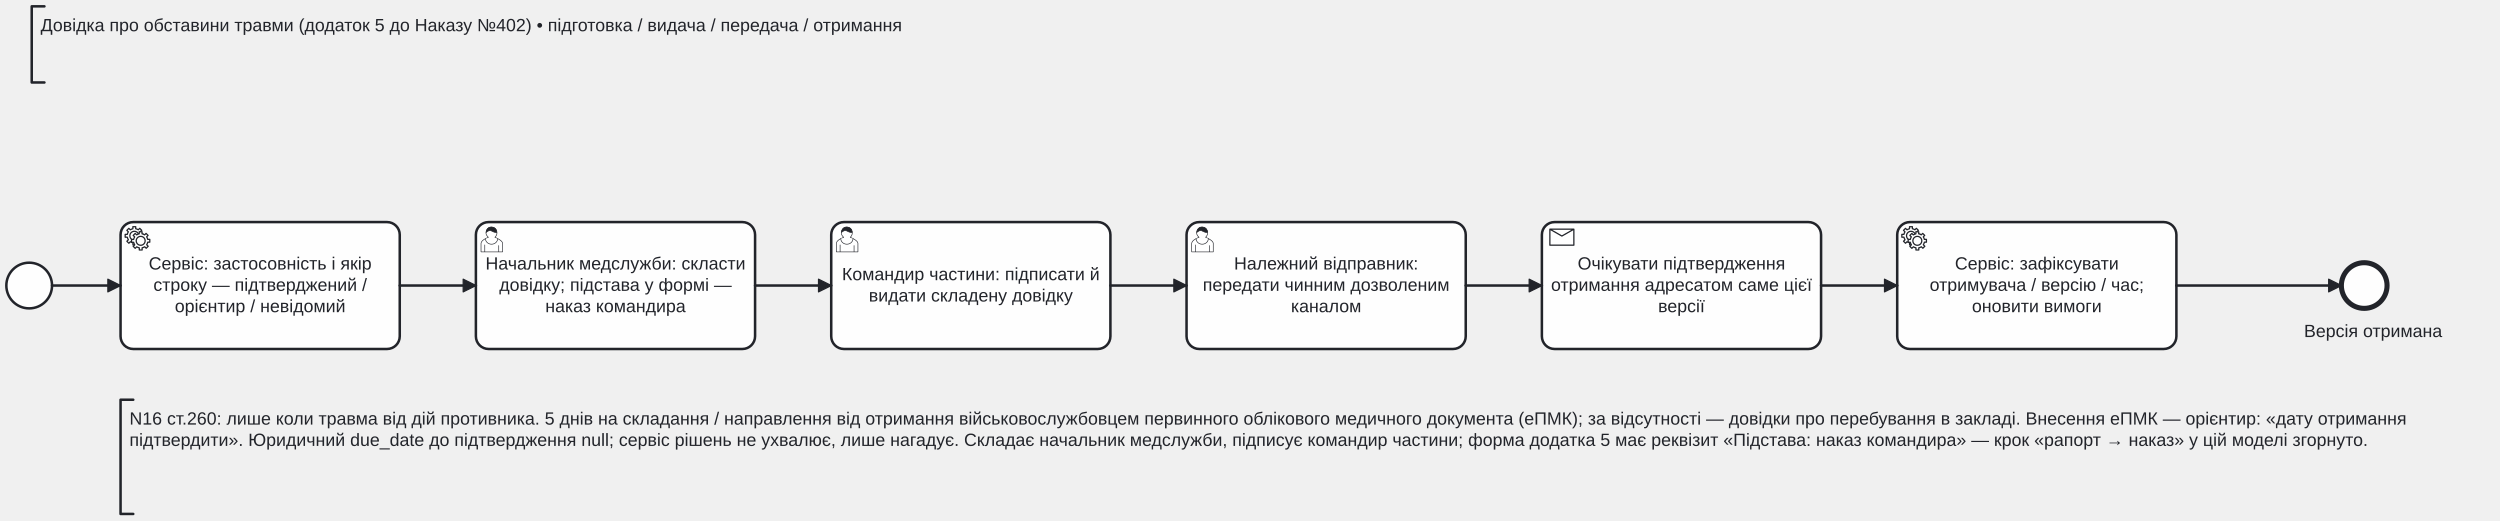
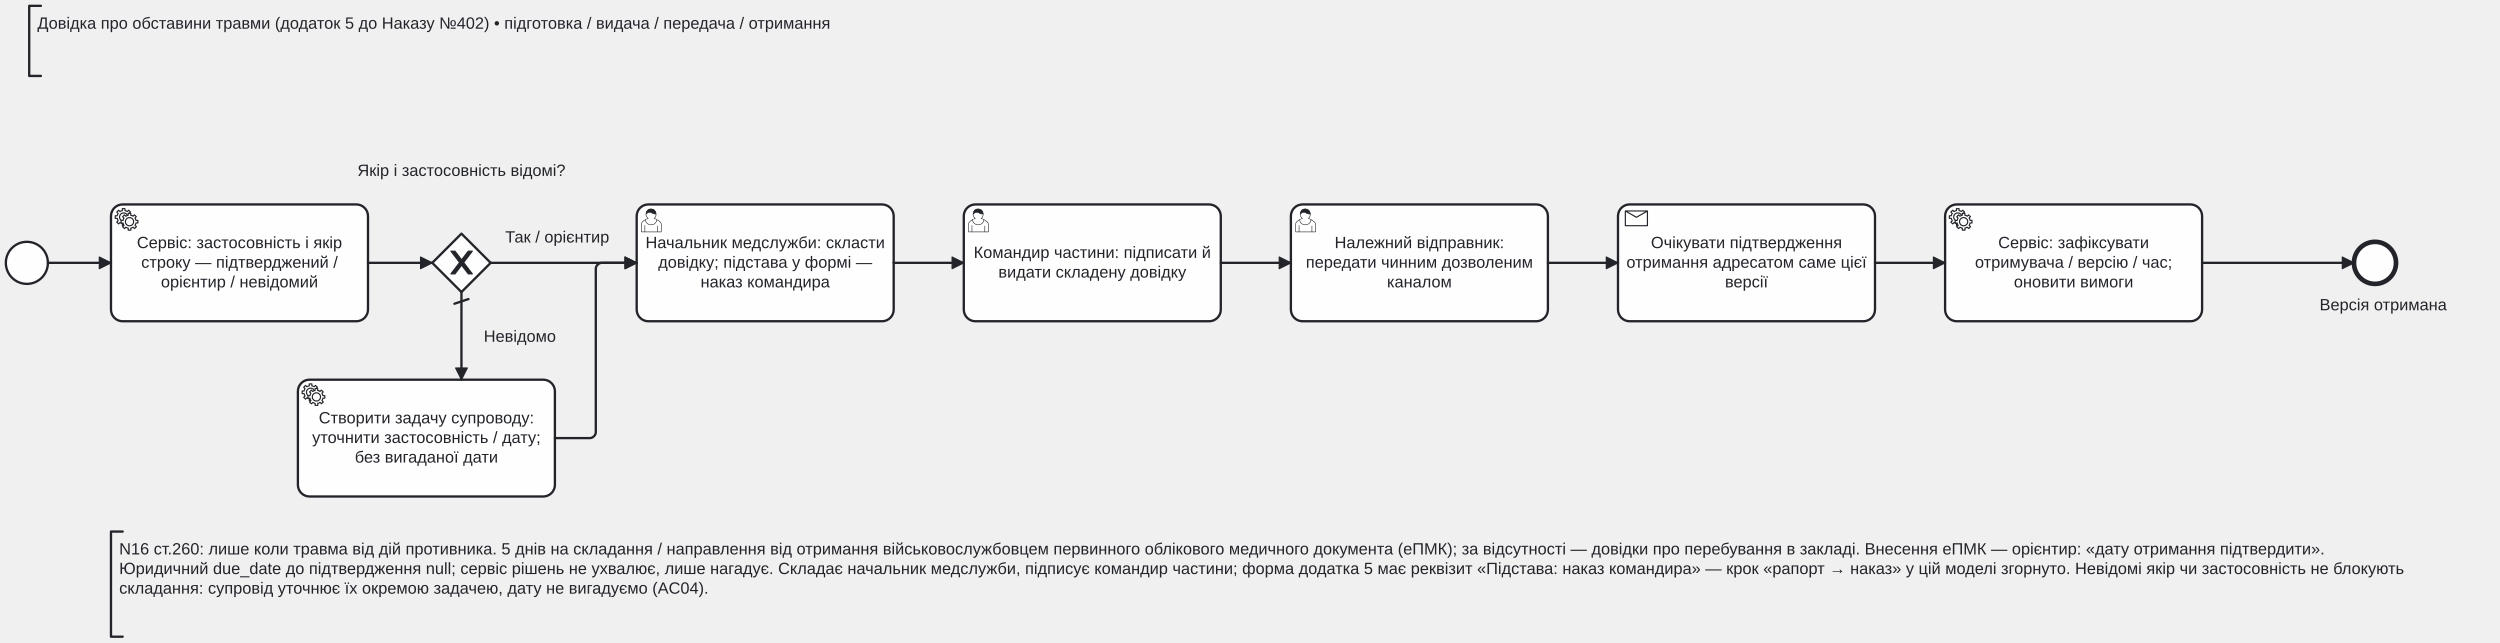
- <svg xmlns="http://www.w3.org/2000/svg" width="1970" height="410" viewBox="55 -5 1970 410" version="1.1">
+ <svg xmlns="http://www.w3.org/2000/svg" width="2140" height="550" viewBox="55 -5 2140 550" version="1.1">
  <g class="djs-group">
    <g class="djs-element djs-shape" data-element-id="Cert_Start" transform="matrix(1 0 0 1 60 202)" style="display: block;">
      <g class="djs-visual">
        <circle cx="18" cy="18" r="18" style="stroke-linecap: round; stroke-linejoin: round; stroke: rgb(34, 36, 42); stroke-width: 2px; fill: white; fill-opacity: 0.95;" />
      </g>
      <rect class="djs-hit djs-hit-all" x="0" y="0" width="36" height="36" style="fill: none; stroke-opacity: 0; stroke: white; stroke-width: 15px;" />
    </g>
  </g>
  <g class="djs-group">
    <g class="djs-element djs-shape" data-element-id="Cert_Anchor" transform="matrix(1 0 0 1 150 170)" style="display: block;">
      <g class="djs-visual">
        <rect x="0" y="0" width="220" height="100" rx="10" ry="10" style="stroke-linecap: round; stroke-linejoin: round; stroke: rgb(34, 36, 42); stroke-width: 2px; fill: white; fill-opacity: 0.95;" />
        <text lineHeight="1.2" class="djs-label" style="font-family: Arial; font-size: 14px; font-weight: normal; fill: rgb(34, 36, 42);">
          <tspan x="22.162" y="37.4">Сервіс: застосовність і якір </tspan>
          <tspan x="25.839" y="54.2">строку — підтверджений / </tspan>
          <tspan x="42.734" y="71">орієнтир / невідомий</tspan>
        </text>
        <circle cx="5" cy="5" r="5" transform="translate(6, 6)" style="stroke-linecap: round; stroke-linejoin: round; stroke: none; stroke-width: 2px; fill: white;" />
        <path d="m 12,18 v -1.713 c 0.352,-0.07 0.704,-0.178 1.048,-0.321 0.344,-0.145 0.666,-0.321 0.966,-0.521 l 1.194,1.18 1.567,-1.577 -1.195,-1.18 c 0.403,-0.614 0.683,-1.299 0.825,-2.018 l 1.622,-0.01 v -2.22 l -1.637,0.01 c -0.073,-0.352 -0.178,-0.7 -0.324,-1.044 -0.145,-0.344 -0.321,-0.664 -0.523,-0.962 l 1.131,-1.136 -1.583,-1.563 -1.13,1.136 c -0.614,-0.401 -1.303,-0.681 -2.023,-0.822 l 0.009,-1.619 h -2.241 l 0.004,1.631 c -0.354,0.074 -0.705,0.18 -1.05,0.324 -0.344,0.144 -0.665,0.321 -0.964,0.52 l -1.17,-1.158 -1.567,1.579 1.168,1.157 c -0.403,0.613 -0.683,1.298 -0.825,2.017 l -1.659,0.003 v 2.222 l 1.672,-0.006 c 0.073,0.351 0.18,0.702 0.324,1.045 0.145,0.344 0.321,0.664 0.523,0.961 l -1.199,1.197 1.584,1.56 1.196,-1.193 c 0.614,0.403 1.303,0.682 2.023,0.823 l 7.19e-4,1.699 h 2.227 z m 0.221,-3.996 c -1.789,0.75 -3.858,-0.093 -4.61,-1.874 -0.752,-1.783 0.091,-3.846 1.88,-4.596 1.788,-0.749 3.857,0.093 4.609,1.874 0.752,1.782 -0.091,3.846 -1.88,4.596 z" style="fill: white; stroke-linecap: round; stroke-linejoin: round; stroke: rgb(34, 36, 42); stroke-width: 1px;" />
        <circle cx="5" cy="5" r="5" transform="translate(11, 10)" style="stroke-linecap: round; stroke-linejoin: round; stroke: none; stroke-width: 2px; fill: white;" />
        <path d="m 17,22 v -1.713 c 0.352,-0.07 0.704,-0.178 1.048,-0.321 0.344,-0.145 0.666,-0.321 0.966,-0.521 l 1.194,1.18 1.567,-1.577 -1.195,-1.18 c 0.403,-0.614 0.683,-1.299 0.825,-2.018 l 1.622,-0.01 v -2.22 l -1.637,0.01 c -0.073,-0.352 -0.178,-0.7 -0.324,-1.044 -0.145,-0.344 -0.321,-0.664 -0.523,-0.962 l 1.131,-1.136 -1.583,-1.563 -1.13,1.136 c -0.614,-0.401 -1.303,-0.681 -2.023,-0.822 l 0.009,-1.619 h -2.241 l 0.004,1.631 c -0.354,0.074 -0.705,0.18 -1.05,0.324 -0.344,0.144 -0.665,0.321 -0.964,0.52 l -1.17,-1.158 -1.567,1.579 1.168,1.157 c -0.403,0.613 -0.683,1.298 -0.825,2.017 l -1.659,0.003 v 2.222 l 1.672,-0.006 c 0.073,0.351 0.18,0.702 0.324,1.045 0.145,0.344 0.321,0.664 0.523,0.961 l -1.199,1.197 1.584,1.56 1.196,-1.193 c 0.614,0.403 1.303,0.682 2.023,0.823 l 7.19e-4,1.699 h 2.227 z m 0.221,-3.996 c -1.789,0.75 -3.858,-0.093 -4.61,-1.874 -0.752,-1.783 0.091,-3.846 1.88,-4.596 1.788,-0.749 3.857,0.093 4.609,1.874 0.752,1.782 -0.091,3.846 -1.88,4.596 z" style="fill: white; stroke-linecap: round; stroke-linejoin: round; stroke: rgb(34, 36, 42); stroke-width: 1px;" />
      </g>
      <rect class="djs-hit djs-hit-all" x="0" y="0" width="220" height="100" style="fill: none; stroke-opacity: 0; stroke: white; stroke-width: 15px;" />
    </g>
  </g>
  <g class="djs-group">
-     <g class="djs-element djs-shape" data-element-id="Cert_Prepare" transform="matrix(1 0 0 1 430 170)" style="display: block;">
+     <g class="djs-element djs-shape" data-element-id="Cert_Prepare" transform="matrix(1 0 0 1 600 170)" style="display: block;">
      <g class="djs-visual">
        <rect x="0" y="0" width="220" height="100" rx="10" ry="10" style="stroke-linecap: round; stroke-linejoin: round; stroke: rgb(34, 36, 42); stroke-width: 2px; fill: white; fill-opacity: 0.95;" />
        <text lineHeight="1.2" class="djs-label" style="font-family: Arial; font-size: 14px; font-weight: normal; fill: rgb(34, 36, 42);">
          <tspan x="7.546" y="37.4">Начальник медслужби: скласти </tspan>
          <tspan x="18.402" y="54.2">довідку; підстава у формі — </tspan>
          <tspan x="54.67" y="71">наказ командира</tspan>
        </text>
        <path d="m 15,12 c 0.909,-0.845 1.594,-2.049 1.594,-3.385 0,-2.554 -1.805,-4.622 -4.357,-4.622 -2.552,0 -4.288,2.068 -4.288,4.622 0,1.348 0.974,2.562 1.896,3.405 -0.529,0.187 -5.669,2.097 -5.794,4.756 v 6.718 h 17 v -6.718 c 0,-2.298 -5.528,-4.595 -6.051,-4.776 zm -8,6 l 0,5.5 m 11,0 l 0,-5" style="fill: white; stroke-linecap: round; stroke-linejoin: round; stroke: rgb(34, 36, 42); stroke-width: 0.5px;" />
        <path d="m 15,12 m 2.162,1.009 c 0,2.447 -2.158,4.431 -4.821,4.431 -2.665,0 -4.822,-1.981 -4.822,-4.431 " style="fill: white; stroke-linecap: round; stroke-linejoin: round; stroke: rgb(34, 36, 42); stroke-width: 0.5px;" />
        <path d="m 15,12 m -6.9,-3.80 c 0,0 2.251,-2.358 4.274,-1.177 2.024,1.181 4.221,1.537 4.124,0.965 -0.098,-0.57 -0.117,-3.791 -4.191,-4.136 -3.575,0.001 -4.208,3.367 -4.207,4.348 z" style="fill: rgb(34, 36, 42); stroke-linecap: round; stroke-linejoin: round; stroke: rgb(34, 36, 42); stroke-width: 0.5px;" />
      </g>
      <rect class="djs-hit djs-hit-all" x="0" y="0" width="220" height="100" style="fill: none; stroke-opacity: 0; stroke: white; stroke-width: 15px;" />
    </g>
  </g>
  <g class="djs-group">
-     <g class="djs-element djs-shape" data-element-id="Cert_Issue" transform="matrix(1 0 0 1 710 170)" style="display: block;">
+     <g class="djs-element djs-shape" data-element-id="Cert_Issue" transform="matrix(1 0 0 1 880 170)" style="display: block;">
      <g class="djs-visual">
        <rect x="0" y="0" width="220" height="100" rx="10" ry="10" style="stroke-linecap: round; stroke-linejoin: round; stroke: rgb(34, 36, 42); stroke-width: 2px; fill: white; fill-opacity: 0.95;" />
        <text lineHeight="1.2" class="djs-label" style="font-family: Arial; font-size: 14px; font-weight: normal; fill: rgb(34, 36, 42);">
          <tspan x="8.462" y="45.8">Командир частини: підписати й</tspan>
          <tspan x="29.603" y="62.6">видати складену довідку</tspan>
        </text>
        <path d="m 15,12 c 0.909,-0.845 1.594,-2.049 1.594,-3.385 0,-2.554 -1.805,-4.622 -4.357,-4.622 -2.552,0 -4.288,2.068 -4.288,4.622 0,1.348 0.974,2.562 1.896,3.405 -0.529,0.187 -5.669,2.097 -5.794,4.756 v 6.718 h 17 v -6.718 c 0,-2.298 -5.528,-4.595 -6.051,-4.776 zm -8,6 l 0,5.5 m 11,0 l 0,-5" style="fill: white; stroke-linecap: round; stroke-linejoin: round; stroke: rgb(34, 36, 42); stroke-width: 0.5px;" />
        <path d="m 15,12 m 2.162,1.009 c 0,2.447 -2.158,4.431 -4.821,4.431 -2.665,0 -4.822,-1.981 -4.822,-4.431 " style="fill: white; stroke-linecap: round; stroke-linejoin: round; stroke: rgb(34, 36, 42); stroke-width: 0.5px;" />
        <path d="m 15,12 m -6.9,-3.80 c 0,0 2.251,-2.358 4.274,-1.177 2.024,1.181 4.221,1.537 4.124,0.965 -0.098,-0.57 -0.117,-3.791 -4.191,-4.136 -3.575,0.001 -4.208,3.367 -4.207,4.348 z" style="fill: rgb(34, 36, 42); stroke-linecap: round; stroke-linejoin: round; stroke: rgb(34, 36, 42); stroke-width: 0.5px;" />
      </g>
      <rect class="djs-hit djs-hit-all" x="0" y="0" width="220" height="100" style="fill: none; stroke-opacity: 0; stroke: white; stroke-width: 15px;" />
    </g>
  </g>
  <g class="djs-group">
-     <g class="djs-element djs-shape" data-element-id="Cert_Send" transform="matrix(1 0 0 1 990 170)" style="display: block;">
+     <g class="djs-element djs-shape" data-element-id="Cert_Send" transform="matrix(1 0 0 1 1160 170)" style="display: block;">
      <g class="djs-visual">
        <rect x="0" y="0" width="220" height="100" rx="10" ry="10" style="stroke-linecap: round; stroke-linejoin: round; stroke: rgb(34, 36, 42); stroke-width: 2px; fill: white; fill-opacity: 0.95;" />
        <text lineHeight="1.2" class="djs-label" style="font-family: Arial; font-size: 14px; font-weight: normal; fill: rgb(34, 36, 42);">
          <tspan x="37.402" y="37.4">Належний відправник: </tspan>
          <tspan x="12.79" y="54.2">передати чинним дозволеним </tspan>
          <tspan x="82.263" y="71">каналом</tspan>
        </text>
        <path d="m 15,12 c 0.909,-0.845 1.594,-2.049 1.594,-3.385 0,-2.554 -1.805,-4.622 -4.357,-4.622 -2.552,0 -4.288,2.068 -4.288,4.622 0,1.348 0.974,2.562 1.896,3.405 -0.529,0.187 -5.669,2.097 -5.794,4.756 v 6.718 h 17 v -6.718 c 0,-2.298 -5.528,-4.595 -6.051,-4.776 zm -8,6 l 0,5.5 m 11,0 l 0,-5" style="fill: white; stroke-linecap: round; stroke-linejoin: round; stroke: rgb(34, 36, 42); stroke-width: 0.5px;" />
        <path d="m 15,12 m 2.162,1.009 c 0,2.447 -2.158,4.431 -4.821,4.431 -2.665,0 -4.822,-1.981 -4.822,-4.431 " style="fill: white; stroke-linecap: round; stroke-linejoin: round; stroke: rgb(34, 36, 42); stroke-width: 0.5px;" />
        <path d="m 15,12 m -6.9,-3.80 c 0,0 2.251,-2.358 4.274,-1.177 2.024,1.181 4.221,1.537 4.124,0.965 -0.098,-0.57 -0.117,-3.791 -4.191,-4.136 -3.575,0.001 -4.208,3.367 -4.207,4.348 z" style="fill: rgb(34, 36, 42); stroke-linecap: round; stroke-linejoin: round; stroke: rgb(34, 36, 42); stroke-width: 0.5px;" />
      </g>
      <rect class="djs-hit djs-hit-all" x="0" y="0" width="220" height="100" style="fill: none; stroke-opacity: 0; stroke: white; stroke-width: 15px;" />
    </g>
  </g>
  <g class="djs-group">
-     <g class="djs-element djs-shape" data-element-id="Cert_Receipt" transform="matrix(1 0 0 1 1270 170)" style="display: block;">
+     <g class="djs-element djs-shape" data-element-id="Cert_Receipt" transform="matrix(1 0 0 1 1440 170)" style="display: block;">
      <g class="djs-visual">
        <rect x="0" y="0" width="220" height="100" rx="10" ry="10" style="stroke-linecap: round; stroke-linejoin: round; stroke: rgb(34, 36, 42); stroke-width: 2px; fill: white; fill-opacity: 0.95;" />
        <text lineHeight="1.2" class="djs-label" style="font-family: Arial; font-size: 14px; font-weight: normal; fill: rgb(34, 36, 42);">
          <tspan x="28.188" y="37.4">Очікувати підтвердження </tspan>
          <tspan x="7.174" y="54.2">отримання адресатом саме цієї </tspan>
          <tspan x="91.574" y="71">версії</tspan>
        </text>
        <path d="m 6.3,5.6 l 0,12.6 l 18.9,0 l 0,-12.6 z l 9.45,5.4 l 9.45,-5.4" style="fill: white; stroke-linecap: round; stroke-linejoin: round; stroke: rgb(34, 36, 42); stroke-width: 1px;" />
      </g>
      <rect class="djs-hit djs-hit-all" x="0" y="0" width="220" height="100" style="fill: none; stroke-opacity: 0; stroke: white; stroke-width: 15px;" />
    </g>
  </g>
  <g class="djs-group">
-     <g class="djs-element djs-shape" data-element-id="Cert_Record" transform="matrix(1 0 0 1 1550 170)" style="display: block;">
+     <g class="djs-element djs-shape" data-element-id="Cert_Record" transform="matrix(1 0 0 1 1720 170)" style="display: block;">
      <g class="djs-visual">
        <rect x="0" y="0" width="220" height="100" rx="10" ry="10" style="stroke-linecap: round; stroke-linejoin: round; stroke: rgb(34, 36, 42); stroke-width: 2px; fill: white; fill-opacity: 0.95;" />
        <text lineHeight="1.2" class="djs-label" style="font-family: Arial; font-size: 14px; font-weight: normal; fill: rgb(34, 36, 42);">
          <tspan x="45.441" y="37.4">Сервіс: зафіксувати </tspan>
          <tspan x="25.556" y="54.2">отримувача / версію / час; </tspan>
          <tspan x="58.86" y="71">оновити вимоги</tspan>
        </text>
        <circle cx="5" cy="5" r="5" transform="translate(6, 6)" style="stroke-linecap: round; stroke-linejoin: round; stroke: none; stroke-width: 2px; fill: white;" />
        <path d="m 12,18 v -1.713 c 0.352,-0.07 0.704,-0.178 1.048,-0.321 0.344,-0.145 0.666,-0.321 0.966,-0.521 l 1.194,1.18 1.567,-1.577 -1.195,-1.18 c 0.403,-0.614 0.683,-1.299 0.825,-2.018 l 1.622,-0.01 v -2.22 l -1.637,0.01 c -0.073,-0.352 -0.178,-0.7 -0.324,-1.044 -0.145,-0.344 -0.321,-0.664 -0.523,-0.962 l 1.131,-1.136 -1.583,-1.563 -1.13,1.136 c -0.614,-0.401 -1.303,-0.681 -2.023,-0.822 l 0.009,-1.619 h -2.241 l 0.004,1.631 c -0.354,0.074 -0.705,0.18 -1.05,0.324 -0.344,0.144 -0.665,0.321 -0.964,0.52 l -1.17,-1.158 -1.567,1.579 1.168,1.157 c -0.403,0.613 -0.683,1.298 -0.825,2.017 l -1.659,0.003 v 2.222 l 1.672,-0.006 c 0.073,0.351 0.18,0.702 0.324,1.045 0.145,0.344 0.321,0.664 0.523,0.961 l -1.199,1.197 1.584,1.56 1.196,-1.193 c 0.614,0.403 1.303,0.682 2.023,0.823 l 7.19e-4,1.699 h 2.227 z m 0.221,-3.996 c -1.789,0.75 -3.858,-0.093 -4.61,-1.874 -0.752,-1.783 0.091,-3.846 1.88,-4.596 1.788,-0.749 3.857,0.093 4.609,1.874 0.752,1.782 -0.091,3.846 -1.88,4.596 z" style="fill: white; stroke-linecap: round; stroke-linejoin: round; stroke: rgb(34, 36, 42); stroke-width: 1px;" />
        <circle cx="5" cy="5" r="5" transform="translate(11, 10)" style="stroke-linecap: round; stroke-linejoin: round; stroke: none; stroke-width: 2px; fill: white;" />
        <path d="m 17,22 v -1.713 c 0.352,-0.07 0.704,-0.178 1.048,-0.321 0.344,-0.145 0.666,-0.321 0.966,-0.521 l 1.194,1.18 1.567,-1.577 -1.195,-1.18 c 0.403,-0.614 0.683,-1.299 0.825,-2.018 l 1.622,-0.01 v -2.22 l -1.637,0.01 c -0.073,-0.352 -0.178,-0.7 -0.324,-1.044 -0.145,-0.344 -0.321,-0.664 -0.523,-0.962 l 1.131,-1.136 -1.583,-1.563 -1.13,1.136 c -0.614,-0.401 -1.303,-0.681 -2.023,-0.822 l 0.009,-1.619 h -2.241 l 0.004,1.631 c -0.354,0.074 -0.705,0.18 -1.05,0.324 -0.344,0.144 -0.665,0.321 -0.964,0.52 l -1.17,-1.158 -1.567,1.579 1.168,1.157 c -0.403,0.613 -0.683,1.298 -0.825,2.017 l -1.659,0.003 v 2.222 l 1.672,-0.006 c 0.073,0.351 0.18,0.702 0.324,1.045 0.145,0.344 0.321,0.664 0.523,0.961 l -1.199,1.197 1.584,1.56 1.196,-1.193 c 0.614,0.403 1.303,0.682 2.023,0.823 l 7.19e-4,1.699 h 2.227 z m 0.221,-3.996 c -1.789,0.75 -3.858,-0.093 -4.61,-1.874 -0.752,-1.783 0.091,-3.846 1.88,-4.596 1.788,-0.749 3.857,0.093 4.609,1.874 0.752,1.782 -0.091,3.846 -1.88,4.596 z" style="fill: white; stroke-linecap: round; stroke-linejoin: round; stroke: rgb(34, 36, 42); stroke-width: 1px;" />
      </g>
      <rect class="djs-hit djs-hit-all" x="0" y="0" width="220" height="100" style="fill: none; stroke-opacity: 0; stroke: white; stroke-width: 15px;" />
    </g>
  </g>
  <g class="djs-group">
-     <g class="djs-element djs-shape" data-element-id="Cert_End" transform="matrix(1 0 0 1 1900 202)" style="display: block;">
+     <g class="djs-element djs-shape" data-element-id="Cert_AnchorKnown" transform="matrix(1 0 0 1 425 195)" style="display: block;">
+       <g class="djs-visual">
+         <polygon points="25,0 50,25 25,50 0,25" style="stroke-linecap: round; stroke-linejoin: round; stroke: rgb(34, 36, 42); stroke-width: 2px; fill: white; fill-opacity: 0.95;" />
+         <path d="m 16,15 7.429,9.714 -7.429,9.714 3.429,0 5.714,-7.464 5.714,7.464 3.429,0 -7.429,-9.714 7.429,-9.714 -3.429,0 -5.714,7.464 -5.714,-7.464 -3.429,0 z" style="fill: rgb(34, 36, 42); stroke-linecap: round; stroke-linejoin: round; stroke: rgb(34, 36, 42); stroke-width: 1px;" />
+       </g>
+       <rect class="djs-hit djs-hit-all" x="0" y="0" width="50" height="50" style="fill: none; stroke-opacity: 0; stroke: white; stroke-width: 15px;" />
+     </g>
+   </g>
+   <g class="djs-group">
+     <g class="djs-element djs-shape" data-element-id="Cert_AnchorKnown_label" transform="matrix(1 0 0 1 360 133)" style="display: block;">
+       <g class="djs-visual">
+         <text lineHeight="1.2" class="djs-label" style="font-family: Arial; font-size: 14px; font-weight: normal; fill: rgb(34, 36, 42);">
+           <tspan x="0.945" y="12.6">Якір і застосовність відомі?</tspan>
+         </text>
+       </g>
+       <rect class="djs-hit djs-hit-all" x="0" y="0" width="180" height="17" style="fill: none; stroke-opacity: 0; stroke: white; stroke-width: 15px;" />
+     </g>
+   </g>
+   <g class="djs-group">
+     <g class="djs-element djs-shape" data-element-id="Cert_Clarify" transform="matrix(1 0 0 1 310 320)" style="display: block;">
+       <g class="djs-visual">
+         <rect x="0" y="0" width="220" height="100" rx="10" ry="10" style="stroke-linecap: round; stroke-linejoin: round; stroke: rgb(34, 36, 42); stroke-width: 2px; fill: white; fill-opacity: 0.95;" />
+         <text lineHeight="1.2" class="djs-label" style="font-family: Arial; font-size: 14px; font-weight: normal; fill: rgb(34, 36, 42);">
+           <tspan x="17.838" y="37.4">Створити задачу супроводу: </tspan>
+           <tspan x="12.174" y="54.2">уточнити застосовність / дату; </tspan>
+           <tspan x="48.688" y="71">без вигаданої дати</tspan>
+         </text>
+         <circle cx="5" cy="5" r="5" transform="translate(6, 6)" style="stroke-linecap: round; stroke-linejoin: round; stroke: none; stroke-width: 2px; fill: white;" />
+         <path d="m 12,18 v -1.713 c 0.352,-0.07 0.704,-0.178 1.048,-0.321 0.344,-0.145 0.666,-0.321 0.966,-0.521 l 1.194,1.18 1.567,-1.577 -1.195,-1.18 c 0.403,-0.614 0.683,-1.299 0.825,-2.018 l 1.622,-0.01 v -2.22 l -1.637,0.01 c -0.073,-0.352 -0.178,-0.7 -0.324,-1.044 -0.145,-0.344 -0.321,-0.664 -0.523,-0.962 l 1.131,-1.136 -1.583,-1.563 -1.13,1.136 c -0.614,-0.401 -1.303,-0.681 -2.023,-0.822 l 0.009,-1.619 h -2.241 l 0.004,1.631 c -0.354,0.074 -0.705,0.18 -1.05,0.324 -0.344,0.144 -0.665,0.321 -0.964,0.52 l -1.17,-1.158 -1.567,1.579 1.168,1.157 c -0.403,0.613 -0.683,1.298 -0.825,2.017 l -1.659,0.003 v 2.222 l 1.672,-0.006 c 0.073,0.351 0.18,0.702 0.324,1.045 0.145,0.344 0.321,0.664 0.523,0.961 l -1.199,1.197 1.584,1.56 1.196,-1.193 c 0.614,0.403 1.303,0.682 2.023,0.823 l 7.19e-4,1.699 h 2.227 z m 0.221,-3.996 c -1.789,0.75 -3.858,-0.093 -4.61,-1.874 -0.752,-1.783 0.091,-3.846 1.88,-4.596 1.788,-0.749 3.857,0.093 4.609,1.874 0.752,1.782 -0.091,3.846 -1.88,4.596 z" style="fill: white; stroke-linecap: round; stroke-linejoin: round; stroke: rgb(34, 36, 42); stroke-width: 1px;" />
+         <circle cx="5" cy="5" r="5" transform="translate(11, 10)" style="stroke-linecap: round; stroke-linejoin: round; stroke: none; stroke-width: 2px; fill: white;" />
+         <path d="m 17,22 v -1.713 c 0.352,-0.07 0.704,-0.178 1.048,-0.321 0.344,-0.145 0.666,-0.321 0.966,-0.521 l 1.194,1.18 1.567,-1.577 -1.195,-1.18 c 0.403,-0.614 0.683,-1.299 0.825,-2.018 l 1.622,-0.01 v -2.22 l -1.637,0.01 c -0.073,-0.352 -0.178,-0.7 -0.324,-1.044 -0.145,-0.344 -0.321,-0.664 -0.523,-0.962 l 1.131,-1.136 -1.583,-1.563 -1.13,1.136 c -0.614,-0.401 -1.303,-0.681 -2.023,-0.822 l 0.009,-1.619 h -2.241 l 0.004,1.631 c -0.354,0.074 -0.705,0.18 -1.05,0.324 -0.344,0.144 -0.665,0.321 -0.964,0.52 l -1.17,-1.158 -1.567,1.579 1.168,1.157 c -0.403,0.613 -0.683,1.298 -0.825,2.017 l -1.659,0.003 v 2.222 l 1.672,-0.006 c 0.073,0.351 0.18,0.702 0.324,1.045 0.145,0.344 0.321,0.664 0.523,0.961 l -1.199,1.197 1.584,1.56 1.196,-1.193 c 0.614,0.403 1.303,0.682 2.023,0.823 l 7.19e-4,1.699 h 2.227 z m 0.221,-3.996 c -1.789,0.75 -3.858,-0.093 -4.61,-1.874 -0.752,-1.783 0.091,-3.846 1.88,-4.596 1.788,-0.749 3.857,0.093 4.609,1.874 0.752,1.782 -0.091,3.846 -1.88,4.596 z" style="fill: white; stroke-linecap: round; stroke-linejoin: round; stroke: rgb(34, 36, 42); stroke-width: 1px;" />
+       </g>
+       <rect class="djs-hit djs-hit-all" x="0" y="0" width="220" height="100" style="fill: none; stroke-opacity: 0; stroke: white; stroke-width: 15px;" />
+     </g>
+   </g>
+   <g class="djs-group">
+     <g class="djs-element djs-shape" data-element-id="Cert_End" transform="matrix(1 0 0 1 2070 202)" style="display: block;">
      <g class="djs-visual">
        <circle cx="18" cy="18" r="18" style="stroke-linecap: round; stroke-linejoin: round; stroke: rgb(34, 36, 42); stroke-width: 4px; fill: white; fill-opacity: 0.95;" />
      </g>
      <rect class="djs-hit djs-hit-all" x="0" y="0" width="36" height="36" style="fill: none; stroke-opacity: 0; stroke: white; stroke-width: 15px;" />
    </g>
  </g>
  <g class="djs-group">
-     <g class="djs-element djs-shape" data-element-id="Cert_End_label" transform="matrix(1 0 0 1 1830 248)" style="display: block;">
+     <g class="djs-element djs-shape" data-element-id="Cert_End_label" transform="matrix(1 0 0 1 2000 248)" style="display: block;">
      <g class="djs-visual">
        <text lineHeight="1.2" class="djs-label" style="font-family: Arial; font-size: 14px; font-weight: normal; fill: rgb(34, 36, 42);">
          <tspan x="40.542" y="12.6">Версія отримана</tspan>
        </text>
      </g>
      <rect class="djs-hit djs-hit-all" x="0" y="0" width="190" height="17" style="fill: none; stroke-opacity: 0; stroke: white; stroke-width: 15px;" />
    </g>
  </g>
  <g class="djs-group">
-     <g class="djs-element djs-shape" data-element-id="Cert_Note" transform="matrix(1 0 0 1 150 310)" style="display: block;">
-       <g class="djs-visual">
-         <rect x="0" y="0" width="1810" height="90" rx="0" ry="0" style="stroke-linecap: round; stroke-linejoin: round; stroke: none; stroke-width: 2px; fill: none;" />
+     <g class="djs-element djs-shape" data-element-id="Cert_Note" transform="matrix(1 0 0 1 150 450)" style="display: block;">
+       <g class="djs-visual">
+         <rect x="0" y="0" width="1980" height="90" rx="0" ry="0" style="stroke-linecap: round; stroke-linejoin: round; stroke: none; stroke-width: 2px; fill: none;" />
        <path d="m 0, 0 m 10,0 l -10,0 l 0,90 l 10,0" style="fill: none; stroke-linecap: round; stroke-linejoin: round; stroke: rgb(34, 36, 42); stroke-width: 2px;" />
        <text lineHeight="1.2" class="djs-label" style="font-family: Arial; font-size: 14px; font-weight: normal; fill: rgb(34, 36, 42);">
-           <tspan x="7" y="19.6">N16 ст.260: лише коли травма від дій противника. 5 днів на складання / направлення від отримання військовослужбовцем первинного облікового медичного документа (еПМК); за відсутності — довідки про перебування в закладі. Внесення еПМК — орієнтир: «дату отримання</tspan>
-           <tspan x="7" y="36.4">підтвердити». Юридичний due_date до підтвердження null; сервіс рішень не ухвалює, лише нагадує. Складає начальник медслужби, підписує командир частини; форма додатка 5 має реквізит «Підстава: наказ командира» — крок «рапорт → наказ» у цій моделі згорнуто.</tspan>
-         </text>
-       </g>
-       <rect class="djs-hit djs-hit-all" x="0" y="0" width="1810" height="90" style="fill: none; stroke-opacity: 0; stroke: white; stroke-width: 15px;" />
+           <tspan x="7" y="19.6">N16 ст.260: лише коли травма від дій противника. 5 днів на складання / направлення від отримання військовослужбовцем первинного облікового медичного документа (еПМК); за відсутності — довідки про перебування в закладі. Внесення еПМК — орієнтир: «дату отримання підтвердити». </tspan>
+           <tspan x="7" y="36.4">Юридичний due_date до підтвердження null; сервіс рішень не ухвалює, лише нагадує. Складає начальник медслужби, підписує командир частини; форма додатка 5 має реквізит «Підстава: наказ командира» — крок «рапорт → наказ» у цій моделі згорнуто. Невідомі якір чи застосовність не блокують </tspan>
+           <tspan x="7" y="53.2">складання: супровід уточнює їх окремою задачею, дату не вигадуємо (AC04).</tspan>
+         </text>
+       </g>
+       <rect class="djs-hit djs-hit-all" x="0" y="0" width="1980" height="90" style="fill: none; stroke-opacity: 0; stroke: white; stroke-width: 15px;" />
    </g>
  </g>
  <g class="djs-group">
    <g class="djs-element djs-shape" data-element-id="Title_certificate" transform="matrix(1 0 0 1 80 0)" style="display: block;">
      <g class="djs-visual">
-         <rect x="0" y="0" width="1910" height="60" rx="0" ry="0" style="stroke-linecap: round; stroke-linejoin: round; stroke: none; stroke-width: 2px; fill: none;" />
+         <rect x="0" y="0" width="2080" height="60" rx="0" ry="0" style="stroke-linecap: round; stroke-linejoin: round; stroke: none; stroke-width: 2px; fill: none;" />
        <path d="m 0, 0 m 10,0 l -10,0 l 0,60 l 10,0" style="fill: none; stroke-linecap: round; stroke-linejoin: round; stroke: rgb(34, 36, 42); stroke-width: 2px;" />
        <text lineHeight="1.2" class="djs-label" style="font-family: Arial; font-size: 14px; font-weight: normal; fill: rgb(34, 36, 42);">
          <tspan x="7" y="19.6">Довідка про обставини травми (додаток 5 до Наказу №402) • підготовка / видача / передача / отримання</tspan>
        </text>
      </g>
-       <rect class="djs-hit djs-hit-all" x="0" y="0" width="1910" height="60" style="fill: none; stroke-opacity: 0; stroke: white; stroke-width: 15px;" />
+       <rect class="djs-hit djs-hit-all" x="0" y="0" width="2080" height="60" style="fill: none; stroke-opacity: 0; stroke: white; stroke-width: 15px;" />
    </g>
  </g>
  <g class="djs-group">
    <g class="djs-element djs-connection" data-element-id="F_Cert_Start_Cert_Anchor" style="display: block;">
      <g class="djs-visual">
        <defs>
          <marker id="marker-to-be-certificate-0" viewBox="0 0 20 20" refX="11" refY="10" markerWidth="10" markerHeight="10" orient="auto">
            <path d="M 1 5 L 11 10 L 1 15 Z" style="stroke-linecap: round; stroke-linejoin: round; stroke: rgb(34, 36, 42); stroke-width: 1px; fill: rgb(34, 36, 42);" />
          </marker>
        </defs>
        <path data-corner-radius="5" style="fill: none; stroke-linecap: round; stroke-linejoin: round; stroke: rgb(34, 36, 42); stroke-width: 2px; marker-end: url('#marker-to-be-certificate-0');" d="M96,220L150,220" />
      </g>
      <path d="M96,220L150,220" class="djs-hit djs-hit-stroke" style="fill: none; stroke-opacity: 0; stroke: white; stroke-width: 15px;" />
    </g>
  </g>
  <g class="djs-group">
-     <g class="djs-element djs-connection" data-element-id="F_Cert_Anchor_Cert_Prepare" style="display: block;">
+     <g class="djs-element djs-connection" data-element-id="F_Cert_Anchor_Cert_AnchorKnown" style="display: block;">
      <g class="djs-visual">
        <defs>
          <marker id="marker-to-be-certificate-1" viewBox="0 0 20 20" refX="11" refY="10" markerWidth="10" markerHeight="10" orient="auto">
            <path d="M 1 5 L 11 10 L 1 15 Z" style="stroke-linecap: round; stroke-linejoin: round; stroke: rgb(34, 36, 42); stroke-width: 1px; fill: rgb(34, 36, 42);" />
          </marker>
        </defs>
-         <path data-corner-radius="5" style="fill: none; stroke-linecap: round; stroke-linejoin: round; stroke: rgb(34, 36, 42); stroke-width: 2px; marker-end: url('#marker-to-be-certificate-1');" d="M370,220L430,220" />
-       </g>
-       <path d="M370,220L430,220" class="djs-hit djs-hit-stroke" style="fill: none; stroke-opacity: 0; stroke: white; stroke-width: 15px;" />
+         <path data-corner-radius="5" style="fill: none; stroke-linecap: round; stroke-linejoin: round; stroke: rgb(34, 36, 42); stroke-width: 2px; marker-end: url('#marker-to-be-certificate-1');" d="M370,220L425,220" />
+       </g>
+       <path d="M370,220L425,220" class="djs-hit djs-hit-stroke" style="fill: none; stroke-opacity: 0; stroke: white; stroke-width: 15px;" />
+     </g>
+   </g>
+   <g class="djs-group">
+     <g class="djs-element djs-connection" data-element-id="Cert_AnchorYes" style="display: block;">
+       <g class="djs-visual">
+         <defs>
+           <marker id="marker-to-be-certificate-2" viewBox="0 0 20 20" refX="11" refY="10" markerWidth="10" markerHeight="10" orient="auto">
+             <path d="M 1 5 L 11 10 L 1 15 Z" style="stroke-linecap: round; stroke-linejoin: round; stroke: rgb(34, 36, 42); stroke-width: 1px; fill: rgb(34, 36, 42);" />
+           </marker>
+         </defs>
+         <path data-corner-radius="5" style="fill: none; stroke-linecap: round; stroke-linejoin: round; stroke: rgb(34, 36, 42); stroke-width: 2px; marker-end: url('#marker-to-be-certificate-2');" d="M475,220L600,220" />
+       </g>
+       <path d="M475,220L600,220" class="djs-hit djs-hit-stroke" style="fill: none; stroke-opacity: 0; stroke: white; stroke-width: 15px;" />
+     </g>
+   </g>
+   <g class="djs-group">
+     <g class="djs-element djs-shape" data-element-id="Cert_AnchorYes_label" transform="matrix(1 0 0 1 482 190)" style="display: block;">
+       <g class="djs-visual">
+         <text lineHeight="1.2" class="djs-label" style="font-family: Arial; font-size: 14px; font-weight: normal; fill: rgb(34, 36, 42);">
+           <tspan x="5.46" y="12.6">Так / орієнтир</tspan>
+         </text>
+       </g>
+       <rect class="djs-hit djs-hit-all" x="0" y="0" width="100" height="17" style="fill: none; stroke-opacity: 0; stroke: white; stroke-width: 15px;" />
+     </g>
+   </g>
+   <g class="djs-group">
+     <g class="djs-element djs-connection" data-element-id="Cert_AnchorUnknown" style="display: block;">
+       <g class="djs-visual">
+         <defs>
+           <marker id="marker-to-be-certificate-3" viewBox="0 0 20 20" refX="11" refY="10" markerWidth="10" markerHeight="10" orient="auto">
+             <path d="M 1 5 L 11 10 L 1 15 Z" style="stroke-linecap: round; stroke-linejoin: round; stroke: rgb(34, 36, 42); stroke-width: 1px; fill: rgb(34, 36, 42);" />
+           </marker>
+           <marker id="marker-to-be-certificate-4" viewBox="0 0 20 20" refX="0" refY="10" markerWidth="10" markerHeight="10" orient="auto">
+             <path d="M 6 4 L 10 16" style="stroke-linecap: round; stroke-linejoin: round; stroke: rgb(34, 36, 42); stroke-width: 2px; fill: none;" />
+           </marker>
+         </defs>
+         <path data-corner-radius="5" style="fill: none; stroke-linecap: round; stroke-linejoin: round; stroke: rgb(34, 36, 42); stroke-width: 2px; marker-end: url('#marker-to-be-certificate-3'); marker-start: url('#marker-to-be-certificate-4');" d="M450,245L450,320" />
+       </g>
+       <path d="M450,245L450,320" class="djs-hit djs-hit-stroke" style="fill: none; stroke-opacity: 0; stroke: white; stroke-width: 15px;" />
+     </g>
+   </g>
+   <g class="djs-group">
+     <g class="djs-element djs-shape" data-element-id="Cert_AnchorUnknown_label" transform="matrix(1 0 0 1 460 275)" style="display: block;">
+       <g class="djs-visual">
+         <text lineHeight="1.2" class="djs-label" style="font-family: Arial; font-size: 14px; font-weight: normal; fill: rgb(34, 36, 42);">
+           <tspan x="9.095" y="12.6">Невідомо</tspan>
+         </text>
+       </g>
+       <rect class="djs-hit djs-hit-all" x="0" y="0" width="80" height="17" style="fill: none; stroke-opacity: 0; stroke: white; stroke-width: 15px;" />
+     </g>
+   </g>
+   <g class="djs-group">
+     <g class="djs-element djs-connection" data-element-id="Cert_ClarifyDone" style="display: block;">
+       <g class="djs-visual">
+         <defs>
+           <marker id="marker-to-be-certificate-5" viewBox="0 0 20 20" refX="11" refY="10" markerWidth="10" markerHeight="10" orient="auto">
+             <path d="M 1 5 L 11 10 L 1 15 Z" style="stroke-linecap: round; stroke-linejoin: round; stroke: rgb(34, 36, 42); stroke-width: 1px; fill: rgb(34, 36, 42);" />
+           </marker>
+         </defs>
+         <path data-corner-radius="5" style="fill: none; stroke-linecap: round; stroke-linejoin: round; stroke: rgb(34, 36, 42); stroke-width: 2px; marker-end: url('#marker-to-be-certificate-5');" d="M530,370L560,370C562.5,370,565,367.5,565,365L565,225C565,222.5,567.5,220,570,220L600,220" />
+       </g>
+       <path d="M530,370L565,370L565,220L600,220" class="djs-hit djs-hit-stroke" style="fill: none; stroke-opacity: 0; stroke: white; stroke-width: 15px;" />
    </g>
  </g>
  <g class="djs-group">
    <g class="djs-element djs-connection" data-element-id="F_Cert_Prepare_Cert_Issue" style="display: block;">
      <g class="djs-visual">
        <defs>
-           <marker id="marker-to-be-certificate-2" viewBox="0 0 20 20" refX="11" refY="10" markerWidth="10" markerHeight="10" orient="auto">
-             <path d="M 1 5 L 11 10 L 1 15 Z" style="stroke-linecap: round; stroke-linejoin: round; stroke: rgb(34, 36, 42); stroke-width: 1px; fill: rgb(34, 36, 42);" />
-           </marker>
-         </defs>
-         <path data-corner-radius="5" style="fill: none; stroke-linecap: round; stroke-linejoin: round; stroke: rgb(34, 36, 42); stroke-width: 2px; marker-end: url('#marker-to-be-certificate-2');" d="M650,220L710,220" />
-       </g>
-       <path d="M650,220L710,220" class="djs-hit djs-hit-stroke" style="fill: none; stroke-opacity: 0; stroke: white; stroke-width: 15px;" />
+           <marker id="marker-to-be-certificate-6" viewBox="0 0 20 20" refX="11" refY="10" markerWidth="10" markerHeight="10" orient="auto">
+             <path d="M 1 5 L 11 10 L 1 15 Z" style="stroke-linecap: round; stroke-linejoin: round; stroke: rgb(34, 36, 42); stroke-width: 1px; fill: rgb(34, 36, 42);" />
+           </marker>
+         </defs>
+         <path data-corner-radius="5" style="fill: none; stroke-linecap: round; stroke-linejoin: round; stroke: rgb(34, 36, 42); stroke-width: 2px; marker-end: url('#marker-to-be-certificate-6');" d="M820,220L880,220" />
+       </g>
+       <path d="M820,220L880,220" class="djs-hit djs-hit-stroke" style="fill: none; stroke-opacity: 0; stroke: white; stroke-width: 15px;" />
    </g>
  </g>
  <g class="djs-group">
    <g class="djs-element djs-connection" data-element-id="F_Cert_Issue_Cert_Send" style="display: block;">
      <g class="djs-visual">
        <defs>
-           <marker id="marker-to-be-certificate-3" viewBox="0 0 20 20" refX="11" refY="10" markerWidth="10" markerHeight="10" orient="auto">
-             <path d="M 1 5 L 11 10 L 1 15 Z" style="stroke-linecap: round; stroke-linejoin: round; stroke: rgb(34, 36, 42); stroke-width: 1px; fill: rgb(34, 36, 42);" />
-           </marker>
-         </defs>
-         <path data-corner-radius="5" style="fill: none; stroke-linecap: round; stroke-linejoin: round; stroke: rgb(34, 36, 42); stroke-width: 2px; marker-end: url('#marker-to-be-certificate-3');" d="M930,220L990,220" />
-       </g>
-       <path d="M930,220L990,220" class="djs-hit djs-hit-stroke" style="fill: none; stroke-opacity: 0; stroke: white; stroke-width: 15px;" />
+           <marker id="marker-to-be-certificate-7" viewBox="0 0 20 20" refX="11" refY="10" markerWidth="10" markerHeight="10" orient="auto">
+             <path d="M 1 5 L 11 10 L 1 15 Z" style="stroke-linecap: round; stroke-linejoin: round; stroke: rgb(34, 36, 42); stroke-width: 1px; fill: rgb(34, 36, 42);" />
+           </marker>
+         </defs>
+         <path data-corner-radius="5" style="fill: none; stroke-linecap: round; stroke-linejoin: round; stroke: rgb(34, 36, 42); stroke-width: 2px; marker-end: url('#marker-to-be-certificate-7');" d="M1100,220L1160,220" />
+       </g>
+       <path d="M1100,220L1160,220" class="djs-hit djs-hit-stroke" style="fill: none; stroke-opacity: 0; stroke: white; stroke-width: 15px;" />
    </g>
  </g>
  <g class="djs-group">
    <g class="djs-element djs-connection" data-element-id="F_Cert_Send_Cert_Receipt" style="display: block;">
      <g class="djs-visual">
        <defs>
-           <marker id="marker-to-be-certificate-4" viewBox="0 0 20 20" refX="11" refY="10" markerWidth="10" markerHeight="10" orient="auto">
-             <path d="M 1 5 L 11 10 L 1 15 Z" style="stroke-linecap: round; stroke-linejoin: round; stroke: rgb(34, 36, 42); stroke-width: 1px; fill: rgb(34, 36, 42);" />
-           </marker>
-         </defs>
-         <path data-corner-radius="5" style="fill: none; stroke-linecap: round; stroke-linejoin: round; stroke: rgb(34, 36, 42); stroke-width: 2px; marker-end: url('#marker-to-be-certificate-4');" d="M1210,220L1270,220" />
-       </g>
-       <path d="M1210,220L1270,220" class="djs-hit djs-hit-stroke" style="fill: none; stroke-opacity: 0; stroke: white; stroke-width: 15px;" />
+           <marker id="marker-to-be-certificate-8" viewBox="0 0 20 20" refX="11" refY="10" markerWidth="10" markerHeight="10" orient="auto">
+             <path d="M 1 5 L 11 10 L 1 15 Z" style="stroke-linecap: round; stroke-linejoin: round; stroke: rgb(34, 36, 42); stroke-width: 1px; fill: rgb(34, 36, 42);" />
+           </marker>
+         </defs>
+         <path data-corner-radius="5" style="fill: none; stroke-linecap: round; stroke-linejoin: round; stroke: rgb(34, 36, 42); stroke-width: 2px; marker-end: url('#marker-to-be-certificate-8');" d="M1380,220L1440,220" />
+       </g>
+       <path d="M1380,220L1440,220" class="djs-hit djs-hit-stroke" style="fill: none; stroke-opacity: 0; stroke: white; stroke-width: 15px;" />
    </g>
  </g>
  <g class="djs-group">
    <g class="djs-element djs-connection" data-element-id="F_Cert_Receipt_Cert_Record" style="display: block;">
      <g class="djs-visual">
        <defs>
-           <marker id="marker-to-be-certificate-5" viewBox="0 0 20 20" refX="11" refY="10" markerWidth="10" markerHeight="10" orient="auto">
-             <path d="M 1 5 L 11 10 L 1 15 Z" style="stroke-linecap: round; stroke-linejoin: round; stroke: rgb(34, 36, 42); stroke-width: 1px; fill: rgb(34, 36, 42);" />
-           </marker>
-         </defs>
-         <path data-corner-radius="5" style="fill: none; stroke-linecap: round; stroke-linejoin: round; stroke: rgb(34, 36, 42); stroke-width: 2px; marker-end: url('#marker-to-be-certificate-5');" d="M1490,220L1550,220" />
-       </g>
-       <path d="M1490,220L1550,220" class="djs-hit djs-hit-stroke" style="fill: none; stroke-opacity: 0; stroke: white; stroke-width: 15px;" />
+           <marker id="marker-to-be-certificate-9" viewBox="0 0 20 20" refX="11" refY="10" markerWidth="10" markerHeight="10" orient="auto">
+             <path d="M 1 5 L 11 10 L 1 15 Z" style="stroke-linecap: round; stroke-linejoin: round; stroke: rgb(34, 36, 42); stroke-width: 1px; fill: rgb(34, 36, 42);" />
+           </marker>
+         </defs>
+         <path data-corner-radius="5" style="fill: none; stroke-linecap: round; stroke-linejoin: round; stroke: rgb(34, 36, 42); stroke-width: 2px; marker-end: url('#marker-to-be-certificate-9');" d="M1660,220L1720,220" />
+       </g>
+       <path d="M1660,220L1720,220" class="djs-hit djs-hit-stroke" style="fill: none; stroke-opacity: 0; stroke: white; stroke-width: 15px;" />
    </g>
  </g>
  <g class="djs-group">
    <g class="djs-element djs-connection" data-element-id="F_Cert_Record_Cert_End" style="display: block;">
      <g class="djs-visual">
        <defs>
-           <marker id="marker-to-be-certificate-6" viewBox="0 0 20 20" refX="11" refY="10" markerWidth="10" markerHeight="10" orient="auto">
-             <path d="M 1 5 L 11 10 L 1 15 Z" style="stroke-linecap: round; stroke-linejoin: round; stroke: rgb(34, 36, 42); stroke-width: 1px; fill: rgb(34, 36, 42);" />
-           </marker>
-         </defs>
-         <path data-corner-radius="5" style="fill: none; stroke-linecap: round; stroke-linejoin: round; stroke: rgb(34, 36, 42); stroke-width: 2px; marker-end: url('#marker-to-be-certificate-6');" d="M1770,220L1900,220" />
-       </g>
-       <path d="M1770,220L1900,220" class="djs-hit djs-hit-stroke" style="fill: none; stroke-opacity: 0; stroke: white; stroke-width: 15px;" />
+           <marker id="marker-to-be-certificate-10" viewBox="0 0 20 20" refX="11" refY="10" markerWidth="10" markerHeight="10" orient="auto">
+             <path d="M 1 5 L 11 10 L 1 15 Z" style="stroke-linecap: round; stroke-linejoin: round; stroke: rgb(34, 36, 42); stroke-width: 1px; fill: rgb(34, 36, 42);" />
+           </marker>
+         </defs>
+         <path data-corner-radius="5" style="fill: none; stroke-linecap: round; stroke-linejoin: round; stroke: rgb(34, 36, 42); stroke-width: 2px; marker-end: url('#marker-to-be-certificate-10');" d="M1940,220L2070,220" />
+       </g>
+       <path d="M1940,220L2070,220" class="djs-hit djs-hit-stroke" style="fill: none; stroke-opacity: 0; stroke: white; stroke-width: 15px;" />
    </g>
  </g>
</svg>
